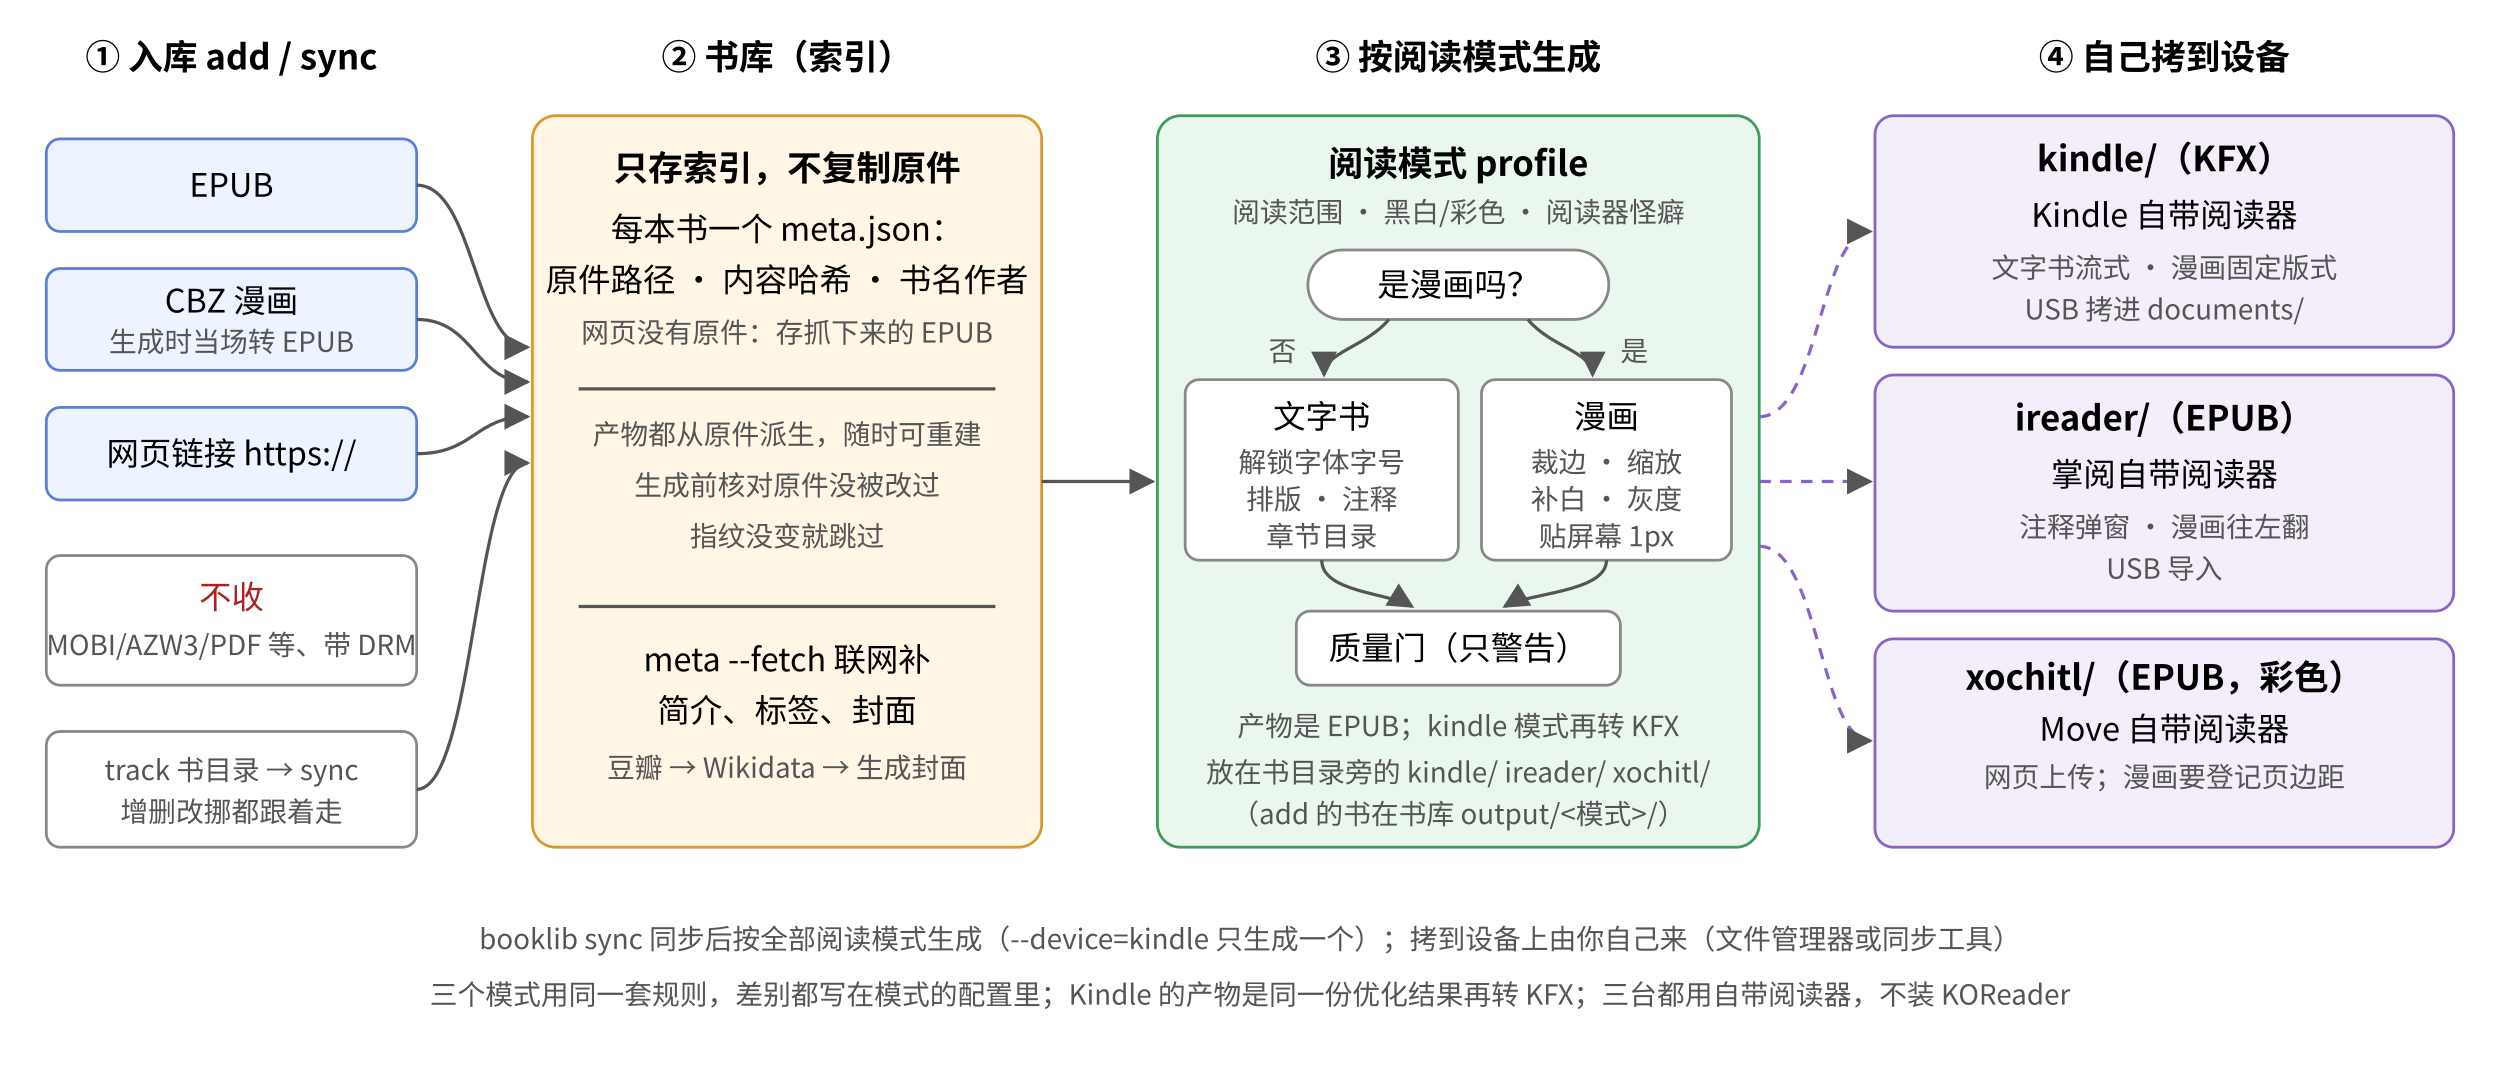
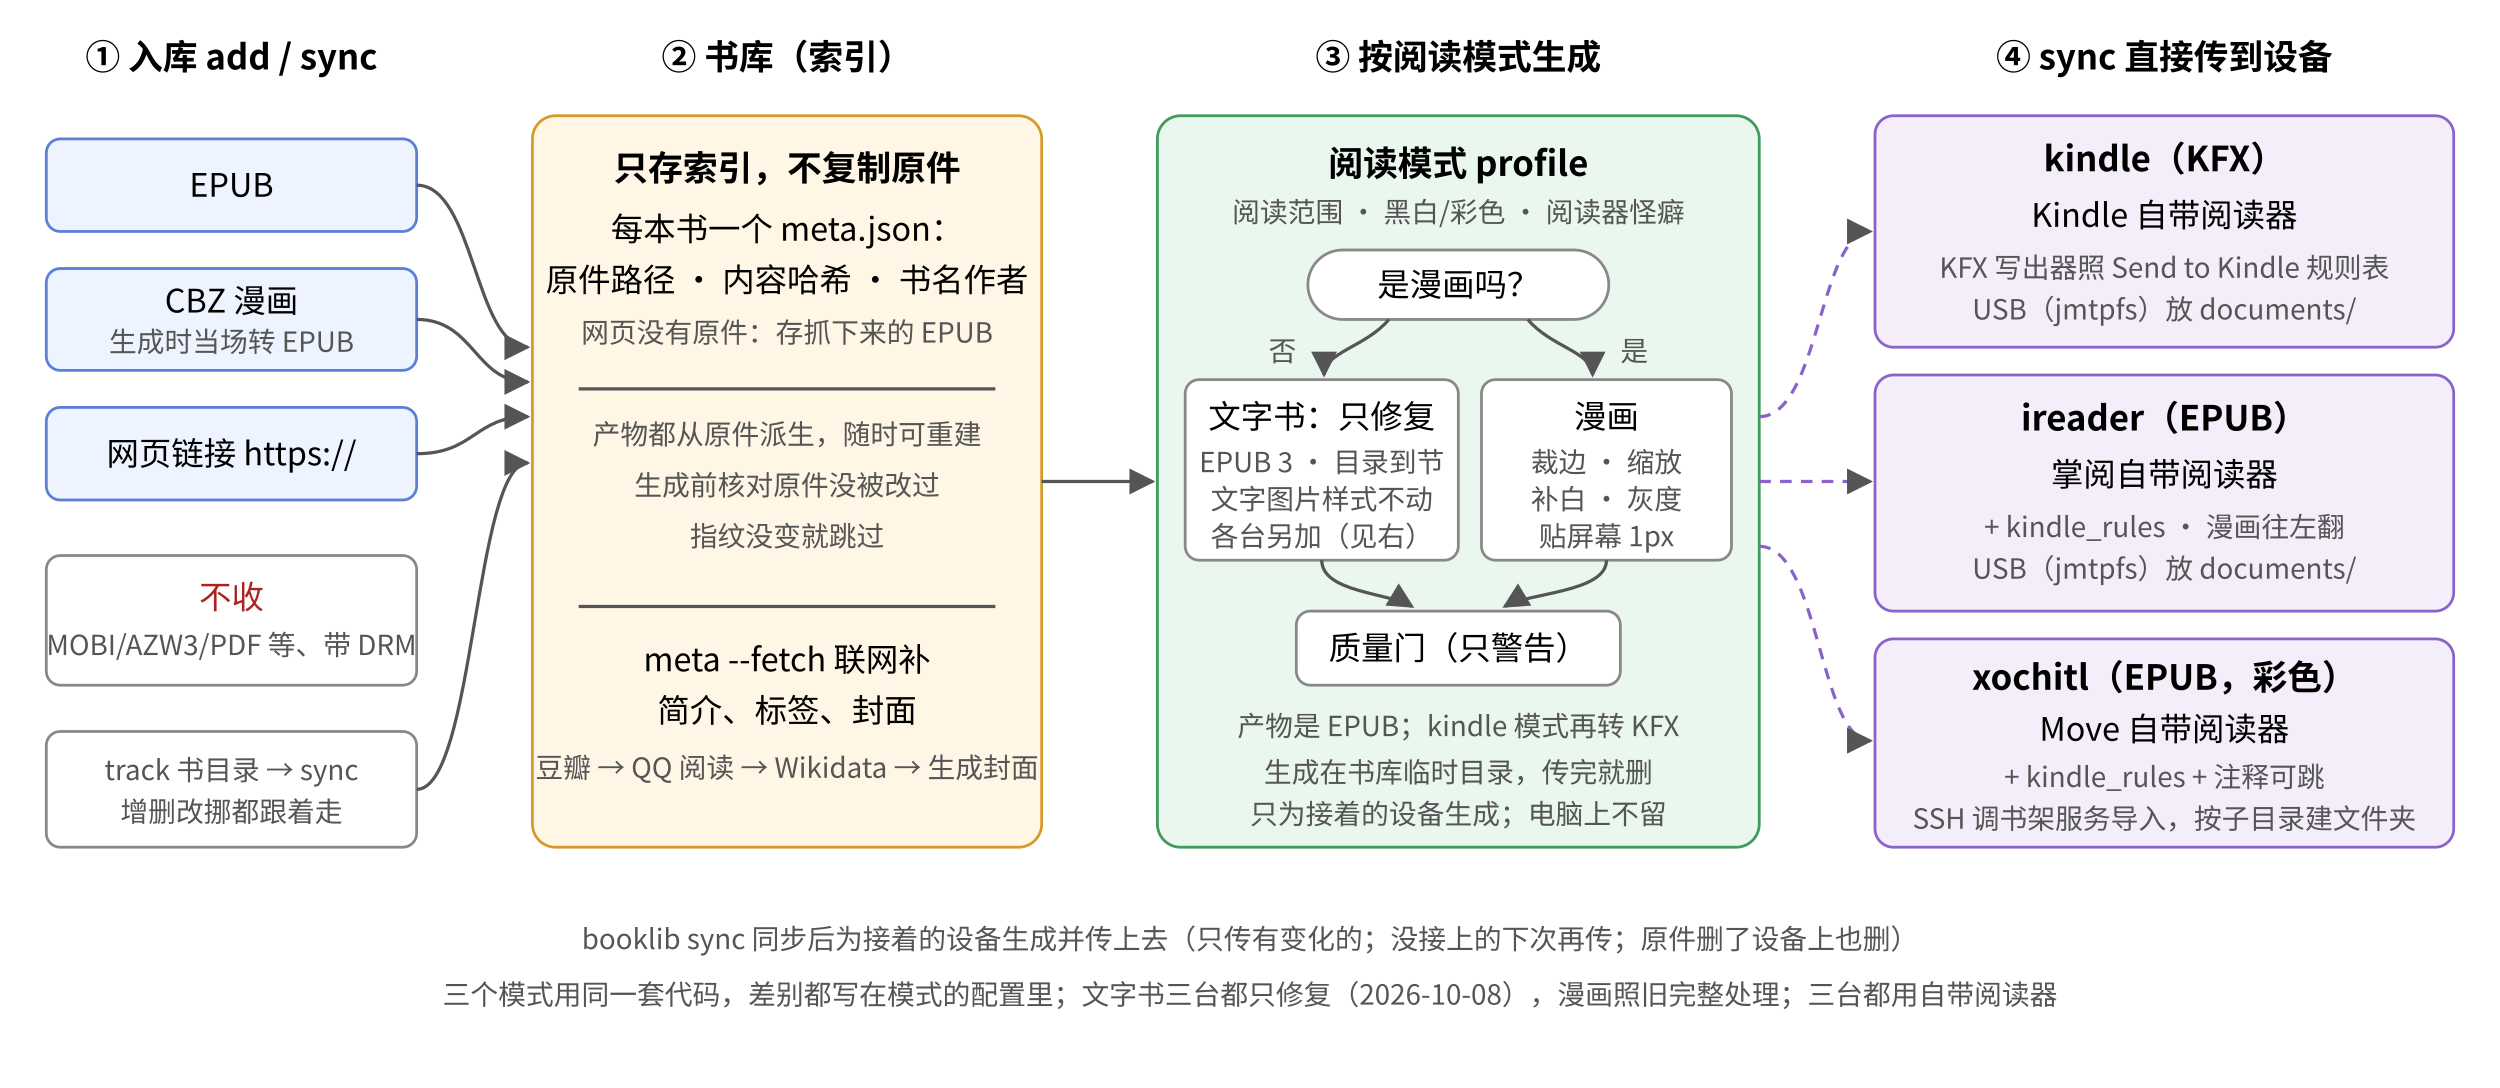
<svg xmlns="http://www.w3.org/2000/svg" viewBox="0 0 1080 470" font-family="'Noto Sans CJK SC','PingFang SC','Microsoft YaHei',sans-serif" font-size="14">
  <defs>
    <marker id="a" viewBox="0 0 10 10" refX="9" refY="5" markerWidth="8" markerHeight="8" orient="auto-start-reverse">
      <path d="M0 0L10 5L0 10z" fill="#555" />
    </marker>
    <style>
      .box{fill:#fff;stroke:#888;stroke-width:1.2}
      .src{fill:#eef4ff;stroke:#5b7fd6}
      .lib{fill:#fff6e5;stroke:#d69a2b}
      .gen{fill:#eaf7ee;stroke:#3f9a5b}
      .dev{fill:#f3eefa;stroke:#8a63c9}
      .h{font-weight:bold;font-size:15px}
      .s{font-size:12px;fill:#555}
      line,path.l{stroke:#555;stroke-width:1.4;fill:none}
      path.d{stroke:#8a63c9;stroke-width:1.4;fill:none;stroke-dasharray:5 4}
    </style>
  </defs>
  <rect width="1080" height="470" fill="#ffffff" />
  <text x="100" y="30" text-anchor="middle" class="h">① 入库 add / sync</text>
  <text x="340" y="30" text-anchor="middle" class="h">② 书库（索引）</text>
  <text x="630" y="30" text-anchor="middle" class="h">③ 按阅读模式生成</text>
-   <text x="935" y="30" text-anchor="middle" class="h">④ 自己拷到设备</text>
+   <text x="935" y="30" text-anchor="middle" class="h">④ sync 直接传到设备</text>
  <rect class="box src" x="20" y="60" width="160" height="40" rx="6" />
  <text x="100" y="85" text-anchor="middle">EPUB</text>
  <rect class="box src" x="20" y="116" width="160" height="44" rx="6" />
  <text x="100" y="135" text-anchor="middle">CBZ 漫画</text>
  <text x="100" y="152" text-anchor="middle" class="s">生成时当场转 EPUB</text>
  <rect class="box src" x="20" y="176" width="160" height="40" rx="6" />
  <text x="100" y="201" text-anchor="middle">网页链接 https://</text>
  <rect class="box" x="20" y="240" width="160" height="56" rx="6" fill="#fdecec" stroke="#c44" />
  <text x="100" y="263" text-anchor="middle" fill="#a22">不收</text>
  <text x="100" y="283" text-anchor="middle" class="s">MOBI/AZW3/PDF 等、带 DRM</text>
  <rect class="box" x="20" y="316" width="160" height="50" rx="6" />
  <text x="100" y="337" text-anchor="middle" class="s">track 书目录 → sync</text>
  <text x="100" y="355" text-anchor="middle" class="s">增删改挪都跟着走</text>
  <rect class="box lib" x="230" y="50" width="220" height="316" rx="10" />
  <text x="340" y="78" text-anchor="middle" class="h">只存索引，不复制原件</text>
  <text x="340" y="104" text-anchor="middle">每本书一个 meta.json：</text>
  <text x="340" y="126" text-anchor="middle">原件路径 · 内容哈希 · 书名作者</text>
  <text x="340" y="148" text-anchor="middle" class="s">网页没有原件：存抓下来的 EPUB</text>
  <line x1="250" y1="168" x2="430" y2="168" stroke="#e3c68c" />
  <text x="340" y="192" text-anchor="middle" class="s">产物都从原件派生，随时可重建</text>
  <text x="340" y="214" text-anchor="middle" class="s">生成前核对原件没被改过</text>
  <text x="340" y="236" text-anchor="middle" class="s">指纹没变就跳过</text>
  <line x1="250" y1="262" x2="430" y2="262" stroke="#e3c68c" />
  <text x="340" y="290" text-anchor="middle">meta --fetch 联网补</text>
  <text x="340" y="312" text-anchor="middle">简介、标签、封面</text>
-   <text x="340" y="336" text-anchor="middle" class="s">豆瓣 → Wikidata → 生成封面</text>
+   <text x="340" y="336" text-anchor="middle" class="s">豆瓣 → QQ 阅读 → Wikidata → 生成封面</text>
  <path class="l" d="M180 80 C205 80 205 150 228 150" marker-end="url(#a)" />
  <path class="l" d="M180 138 C205 138 205 165 228 165" marker-end="url(#a)" />
  <path class="l" d="M180 196 C205 196 205 180 228 180" marker-end="url(#a)" />
  <path class="l" d="M180 341 C205 341 205 200 228 200" marker-end="url(#a)" />
  <rect class="box gen" x="500" y="50" width="260" height="316" rx="10" />
  <text x="630" y="76" text-anchor="middle" class="h">阅读模式 profile</text>
  <text x="630" y="96" text-anchor="middle" class="s">阅读范围 · 黑白/彩色 · 阅读器怪癖</text>
  <rect class="box" x="565" y="108" width="130" height="30" rx="15" />
  <text x="630" y="128" text-anchor="middle">是漫画吗？</text>
  <path class="l" d="M600 138 C590 150 572 152 572 162" marker-end="url(#a)" />
  <path class="l" d="M660 138 C670 150 688 152 688 162" marker-end="url(#a)" />
  <text x="560" y="156" text-anchor="end" class="s">否</text>
  <text x="700" y="156" class="s">是</text>
  <rect class="box" x="512" y="164" width="118" height="78" rx="6" />
-   <text x="571" y="185" text-anchor="middle">文字书</text>
-   <text x="571" y="204" text-anchor="middle" class="s">解锁字体字号</text>
-   <text x="571" y="220" text-anchor="middle" class="s">排版 · 注释</text>
-   <text x="571" y="236" text-anchor="middle" class="s">章节目录</text>
+   <text x="571" y="185" text-anchor="middle">文字书：只修复</text>
+   <text x="571" y="204" text-anchor="middle" class="s">EPUB 3 · 目录到节</text>
+   <text x="571" y="220" text-anchor="middle" class="s">文字图片样式不动</text>
+   <text x="571" y="236" text-anchor="middle" class="s">各台另加（见右）</text>
  <rect class="box" x="640" y="164" width="108" height="78" rx="6" />
  <text x="694" y="185" text-anchor="middle">漫画</text>
  <text x="694" y="204" text-anchor="middle" class="s">裁边 · 缩放</text>
  <text x="694" y="220" text-anchor="middle" class="s">补白 · 灰度</text>
  <text x="694" y="236" text-anchor="middle" class="s">贴屏幕 1px</text>
  <path class="l" d="M571 242 C571 256 600 256 610 262" marker-end="url(#a)" />
  <path class="l" d="M694 242 C694 256 660 256 650 262" marker-end="url(#a)" />
  <rect class="box" x="560" y="264" width="140" height="32" rx="6" />
  <text x="630" y="285" text-anchor="middle">质量门（只警告）</text>
  <text x="630" y="318" text-anchor="middle" class="s">产物是 EPUB；kindle 模式再转 KFX</text>
-   <text x="630" y="338" text-anchor="middle" class="s">放在书目录旁的 kindle/ ireader/ xochitl/</text>
-   <text x="630" y="356" text-anchor="middle" class="s">（add 的书在书库 output/&lt;模式&gt;/）</text>
+   <text x="630" y="338" text-anchor="middle" class="s">生成在书库临时目录，传完就删</text>
+   <text x="630" y="356" text-anchor="middle" class="s">只为接着的设备生成；电脑上不留</text>
  <path class="l" d="M450 208 L498 208" marker-end="url(#a)" />
  <rect class="box dev" x="810" y="50" width="250" height="100" rx="8" />
-   <text x="935" y="74" text-anchor="middle" class="h">kindle/（KFX）</text>
+   <text x="935" y="74" text-anchor="middle" class="h">kindle（KFX）</text>
  <text x="935" y="98" text-anchor="middle">Kindle 自带阅读器</text>
-   <text x="935" y="120" text-anchor="middle" class="s">文字书流式 · 漫画固定版式</text>
-   <text x="935" y="138" text-anchor="middle" class="s">USB 拷进 documents/</text>
+   <text x="935" y="120" text-anchor="middle" class="s">KFX 写出器照 Send to Kindle 规则表</text>
+   <text x="935" y="138" text-anchor="middle" class="s">USB（jmtpfs）放 documents/</text>
  <rect class="box dev" x="810" y="162" width="250" height="102" rx="8" />
-   <text x="935" y="186" text-anchor="middle" class="h">ireader/（EPUB）</text>
+   <text x="935" y="186" text-anchor="middle" class="h">ireader（EPUB）</text>
  <text x="935" y="210" text-anchor="middle">掌阅自带阅读器</text>
-   <text x="935" y="232" text-anchor="middle" class="s">注释弹窗 · 漫画往左翻</text>
-   <text x="935" y="250" text-anchor="middle" class="s">USB 导入</text>
+   <text x="935" y="232" text-anchor="middle" class="s">+ kindle_rules · 漫画往左翻</text>
+   <text x="935" y="250" text-anchor="middle" class="s">USB（jmtpfs）放 documents/</text>
  <rect class="box dev" x="810" y="276" width="250" height="90" rx="8" />
-   <text x="935" y="298" text-anchor="middle" class="h">xochitl/（EPUB，彩色）</text>
+   <text x="935" y="298" text-anchor="middle" class="h">xochitl（EPUB，彩色）</text>
  <text x="935" y="320" text-anchor="middle">Move 自带阅读器</text>
-   <text x="935" y="340" text-anchor="middle" class="s">网页上传；漫画要登记页边距</text>
+   <text x="935" y="340" text-anchor="middle" class="s">+ kindle_rules + 注释可跳</text>
+   <text x="935" y="358" text-anchor="middle" class="s">SSH 调书架服务导入，按子目录建文件夹</text>
  <path class="d" d="M760 180 C786 180 786 100 808 100" marker-end="url(#a)" />
  <path class="d" d="M760 208 L808 208" marker-end="url(#a)" />
  <path class="d" d="M760 236 C786 236 786 320 808 320" marker-end="url(#a)" />
-   <text x="540" y="410" text-anchor="middle" class="s">booklib sync 同步后按全部阅读模式生成（--device=kindle 只生成一个）；拷到设备上由你自己来（文件管理器或同步工具）</text>
-   <text x="540" y="434" text-anchor="middle" class="s">三个模式用同一套规则，差别都写在模式的配置里；Kindle 的产物是同一份优化结果再转 KFX；三台都用自带阅读器，不装 KOReader</text>
+   <text x="540" y="410" text-anchor="middle" class="s">booklib sync 同步后为接着的设备生成并传上去（只传有变化的；没接上的下次再传；原件删了设备上也删）</text>
+   <text x="540" y="434" text-anchor="middle" class="s">三个模式用同一套代码，差别都写在模式的配置里；文字书三台都只修复（2026-10-08），漫画照旧完整处理；三台都用自带阅读器</text>
</svg>
